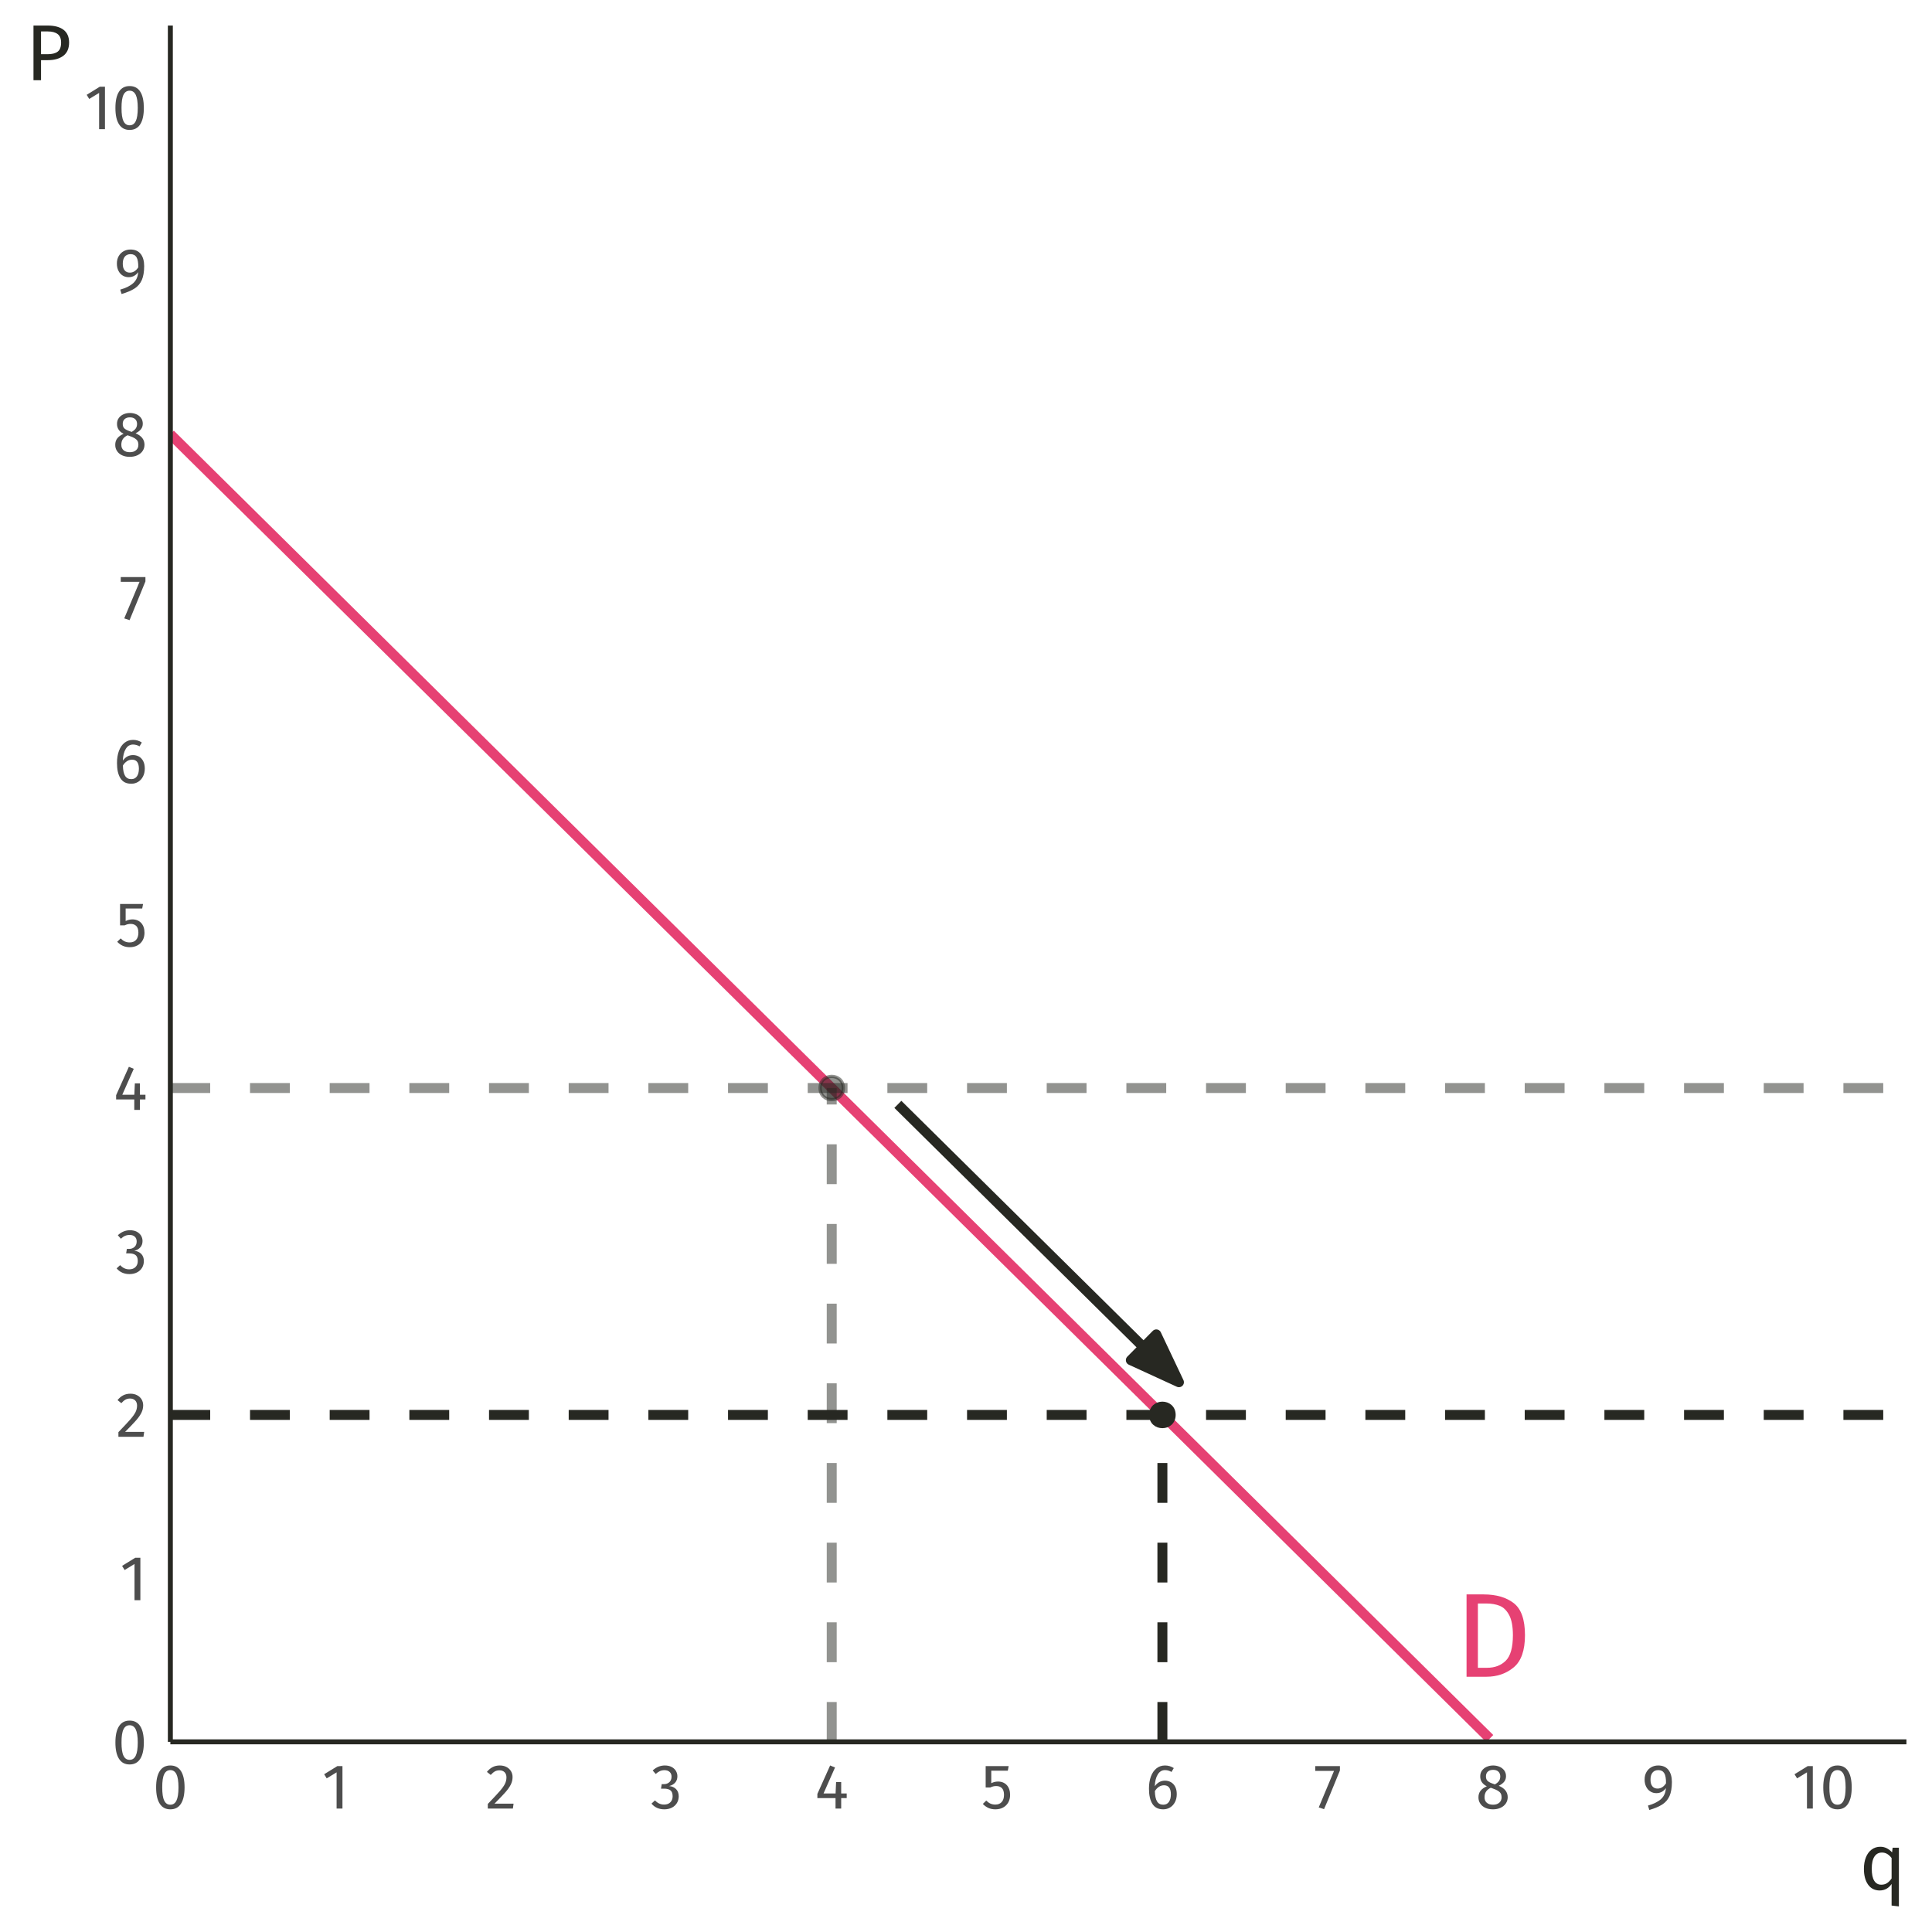
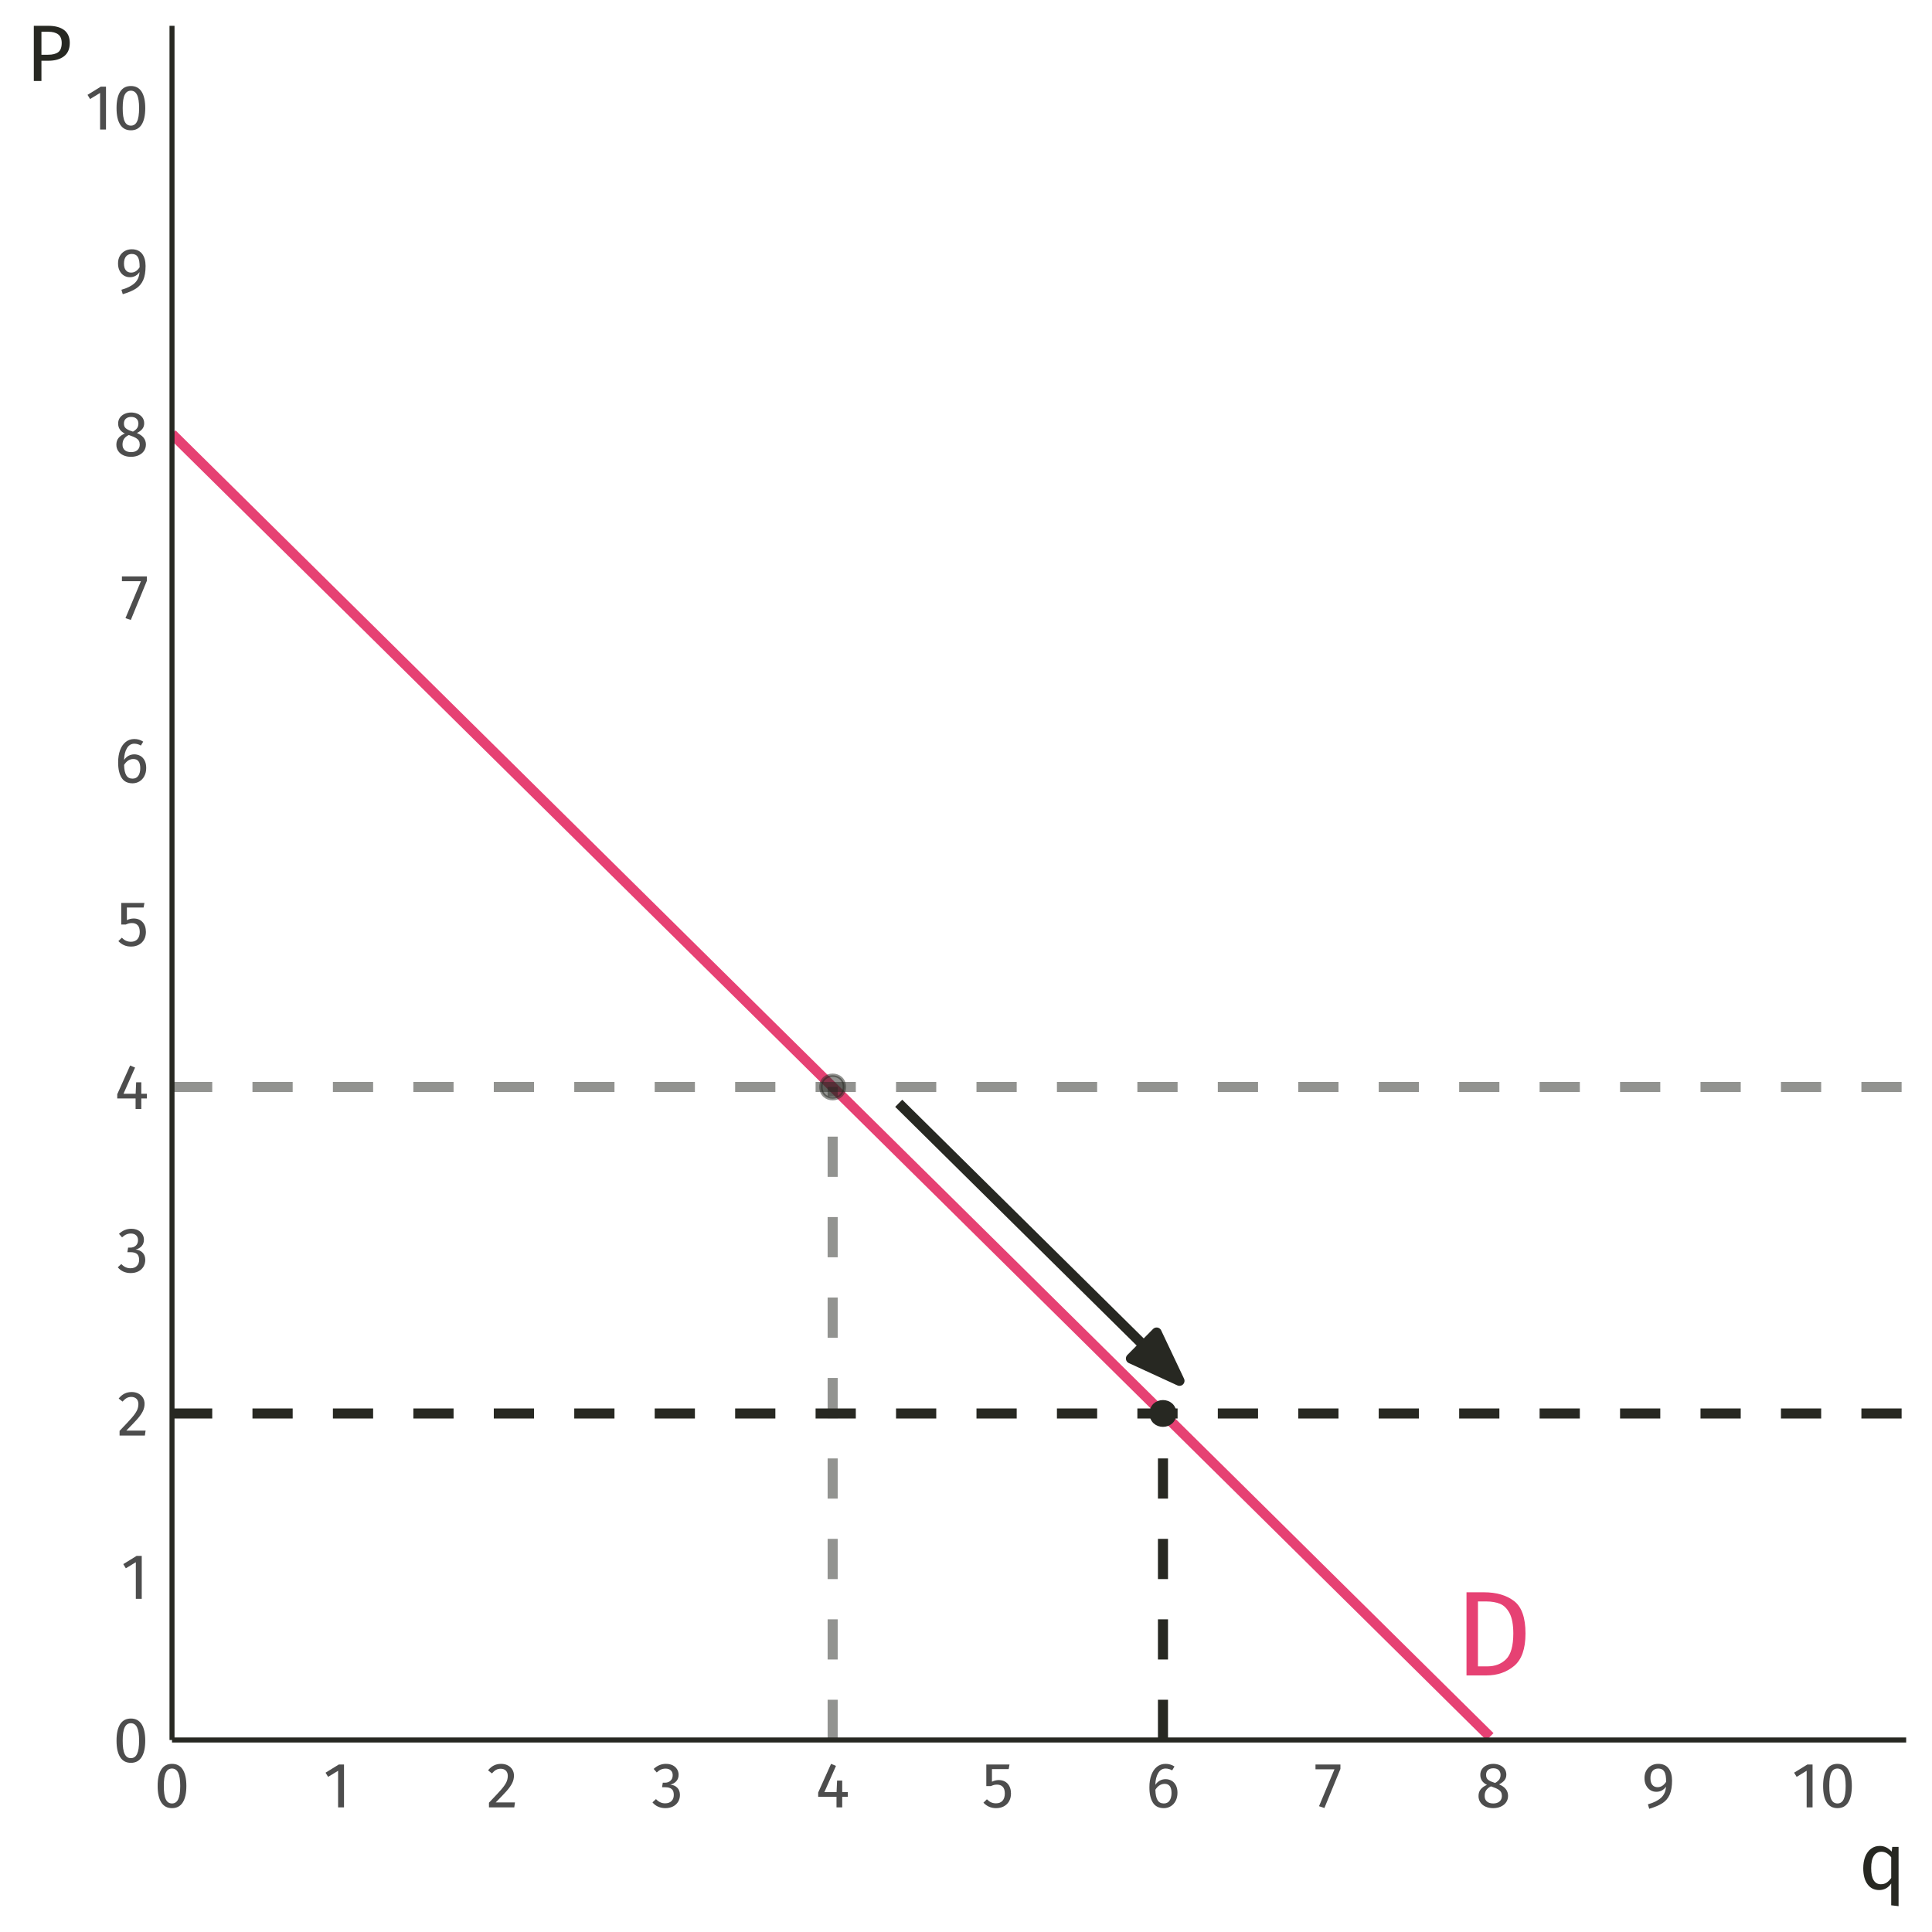
- <svg xmlns="http://www.w3.org/2000/svg" xmlns:xlink="http://www.w3.org/1999/xlink" width="414pt" height="414pt" viewBox="0 0 414 414" version="1.1">
+ <svg xmlns="http://www.w3.org/2000/svg" xmlns:xlink="http://www.w3.org/1999/xlink" width="410pt" height="410pt" viewBox="0 0 410 410" version="1.1">
  <defs>
    <g>
      <symbol overflow="visible" id="glyph0-0">
        <path style="stroke:none;" d="M 13.906 -26.887 L 13.906 8.961 L 3.148 8.961 L 3.148 -26.887 Z M 12.523 -25.555 L 4.559 -25.555 L 4.559 7.633 L 12.523 7.633 Z M 8.297 -11.551 C 9.32 -11.547 10.047 -11.273 10.484 -10.73 C 10.918 -10.18 11.137 -9.473 11.141 -8.605 C 11.137 -7.695 10.945 -6.996 10.562 -6.504 C 10.176 -6.008 9.559 -5.699 8.707 -5.582 L 8.707 -4.43 C 8.707 -4.242 8.641 -4.09 8.516 -3.98 C 8.383 -3.867 8.234 -3.812 8.066 -3.816 C 7.891 -3.812 7.742 -3.867 7.617 -3.98 C 7.488 -4.09 7.422 -4.242 7.426 -4.43 L 7.426 -6.582 C 8.328 -6.629 8.945 -6.797 9.27 -7.078 C 9.594 -7.359 9.754 -7.852 9.758 -8.555 C 9.754 -9.117 9.645 -9.551 9.422 -9.859 C 9.199 -10.164 8.789 -10.316 8.195 -10.32 C 7.699 -10.316 7.254 -10.223 6.863 -10.039 C 6.723 -9.984 6.613 -9.961 6.531 -9.961 C 6.34 -9.961 6.191 -10.016 6.082 -10.125 C 5.969 -10.234 5.91 -10.375 5.914 -10.551 C 5.91 -10.871 6.164 -11.117 6.668 -11.293 C 7.172 -11.461 7.715 -11.547 8.297 -11.551 Z M 8.066 -3.074 C 8.32 -3.07 8.531 -2.984 8.703 -2.816 C 8.871 -2.645 8.957 -2.43 8.961 -2.176 C 8.957 -1.898 8.871 -1.672 8.703 -1.496 C 8.531 -1.316 8.32 -1.23 8.066 -1.23 C 7.809 -1.23 7.594 -1.316 7.426 -1.496 C 7.254 -1.672 7.172 -1.898 7.172 -2.176 C 7.172 -2.43 7.254 -2.645 7.426 -2.816 C 7.594 -2.984 7.809 -3.07 8.066 -3.074 Z M 8.066 -3.074 " />
      </symbol>
      <symbol overflow="visible" id="glyph0-1">
        <path style="stroke:none;" d="M 6.25 -17.645 C 8.91 -17.641 11.047 -17.023 12.66 -15.785 C 14.273 -14.547 15.082 -12.254 15.082 -8.91 C 15.082 -5.648 14.273 -3.348 12.66 -2.008 C 11.047 -0.668 9.09 0 6.785 0 L 2.562 0 L 2.562 -17.645 Z M 4.992 -15.699 L 4.992 -1.922 L 6.965 -1.922 C 8.602 -1.922 9.934 -2.422 10.957 -3.43 C 11.98 -4.434 12.492 -6.262 12.496 -8.91 C 12.492 -10.77 12.227 -12.199 11.703 -13.199 C 11.172 -14.195 10.5 -14.863 9.68 -15.199 C 8.859 -15.531 7.895 -15.695 6.785 -15.699 Z M 4.992 -15.699 " />
      </symbol>
      <symbol overflow="visible" id="glyph1-0">
        <path style="stroke:none;" d="M 7.387 -14.281 L 7.387 4.762 L 1.672 4.762 L 1.672 -14.281 Z M 6.652 -13.574 L 2.422 -13.574 L 2.422 4.055 L 6.652 4.055 Z M 4.406 -6.133 C 4.949 -6.129 5.336 -5.984 5.566 -5.695 C 5.797 -5.406 5.91 -5.031 5.914 -4.57 C 5.91 -4.086 5.809 -3.711 5.609 -3.453 C 5.402 -3.188 5.074 -3.027 4.625 -2.965 L 4.625 -2.352 C 4.621 -2.25 4.59 -2.172 4.523 -2.113 C 4.453 -2.055 4.371 -2.027 4.285 -2.027 C 4.191 -2.027 4.113 -2.055 4.047 -2.113 C 3.977 -2.172 3.941 -2.25 3.945 -2.352 L 3.945 -3.496 C 4.422 -3.52 4.75 -3.605 4.922 -3.758 C 5.094 -3.906 5.18 -4.168 5.18 -4.543 C 5.18 -4.84 5.121 -5.07 5.004 -5.234 C 4.887 -5.395 4.668 -5.477 4.352 -5.48 C 4.086 -5.477 3.852 -5.43 3.645 -5.332 C 3.57 -5.301 3.512 -5.285 3.469 -5.289 C 3.367 -5.285 3.285 -5.316 3.23 -5.379 C 3.168 -5.438 3.141 -5.512 3.141 -5.602 C 3.141 -5.773 3.273 -5.902 3.543 -5.996 C 3.809 -6.082 4.098 -6.129 4.406 -6.133 Z M 4.285 -1.633 C 4.418 -1.629 4.531 -1.582 4.625 -1.496 C 4.711 -1.402 4.758 -1.289 4.762 -1.156 C 4.758 -1.008 4.711 -0.887 4.625 -0.793 C 4.531 -0.695 4.418 -0.648 4.285 -0.652 C 4.145 -0.648 4.031 -0.695 3.941 -0.793 C 3.852 -0.887 3.809 -1.008 3.809 -1.156 C 3.809 -1.289 3.852 -1.402 3.941 -1.496 C 4.031 -1.582 4.145 -1.629 4.285 -1.633 Z M 4.285 -1.633 " />
      </symbol>
      <symbol overflow="visible" id="glyph1-1">
        <path style="stroke:none;" d="M 3.793 -9.234 C 4.797 -9.234 5.559 -8.832 6.07 -8.031 C 6.582 -7.227 6.836 -6.062 6.84 -4.543 C 6.836 -3.016 6.582 -1.852 6.07 -1.047 C 5.559 -0.238 4.797 0.164 3.793 0.164 C 2.785 0.164 2.027 -0.238 1.516 -1.047 C 1 -1.852 0.742 -3.016 0.746 -4.543 C 0.742 -6.062 1 -7.227 1.516 -8.031 C 2.027 -8.832 2.785 -9.234 3.793 -9.234 Z M 3.793 -8.242 C 3.199 -8.238 2.762 -7.949 2.48 -7.371 C 2.191 -6.789 2.051 -5.844 2.055 -4.543 C 2.051 -3.234 2.191 -2.289 2.48 -1.707 C 2.762 -1.117 3.199 -0.824 3.793 -0.828 C 4.371 -0.824 4.809 -1.117 5.098 -1.707 C 5.387 -2.289 5.531 -3.234 5.535 -4.543 C 5.531 -5.836 5.387 -6.777 5.098 -7.363 C 4.809 -7.945 4.371 -8.238 3.793 -8.242 Z M 3.793 -8.242 " />
      </symbol>
      <symbol overflow="visible" id="glyph1-2">
        <path style="stroke:none;" d="M 4.395 -9.098 L 4.395 0 L 3.141 0 L 3.141 -7.766 L 1.02 -6.473 L 0.477 -7.359 L 3.293 -9.098 Z M 4.395 -9.098 " />
      </symbol>
      <symbol overflow="visible" id="glyph1-3">
        <path style="stroke:none;" d="M 3.102 -9.234 C 3.641 -9.234 4.121 -9.125 4.535 -8.906 C 4.949 -8.688 5.27 -8.391 5.496 -8.016 C 5.723 -7.641 5.836 -7.215 5.836 -6.746 C 5.836 -6.188 5.711 -5.656 5.461 -5.152 C 5.211 -4.645 4.824 -4.098 4.309 -3.508 C 3.789 -2.918 3.008 -2.098 1.957 -1.047 L 6.051 -1.047 L 5.902 0 L 0.531 0 L 0.531 -0.992 C 1.742 -2.25 2.602 -3.172 3.113 -3.758 C 3.617 -4.34 3.98 -4.852 4.199 -5.289 C 4.414 -5.723 4.523 -6.191 4.527 -6.691 C 4.523 -7.16 4.387 -7.527 4.117 -7.797 C 3.844 -8.062 3.48 -8.195 3.031 -8.199 C 2.656 -8.195 2.332 -8.121 2.055 -7.969 C 1.77 -7.812 1.469 -7.559 1.156 -7.207 L 0.34 -7.859 C 0.711 -8.32 1.121 -8.668 1.578 -8.895 C 2.027 -9.121 2.535 -9.234 3.102 -9.234 Z M 3.102 -9.234 " />
      </symbol>
      <symbol overflow="visible" id="glyph1-4">
        <path style="stroke:none;" d="M 3.059 -9.234 C 3.621 -9.234 4.102 -9.129 4.508 -8.922 C 4.906 -8.711 5.215 -8.43 5.434 -8.078 C 5.645 -7.723 5.754 -7.336 5.754 -6.922 C 5.754 -6.367 5.59 -5.914 5.27 -5.555 C 4.945 -5.195 4.52 -4.953 3.984 -4.828 C 4.59 -4.773 5.082 -4.555 5.465 -4.176 C 5.844 -3.793 6.035 -3.277 6.039 -2.625 C 6.035 -2.098 5.906 -1.621 5.656 -1.195 C 5.398 -0.77 5.039 -0.434 4.57 -0.195 C 4.098 0.047 3.551 0.164 2.938 0.164 C 2.383 0.164 1.875 0.062 1.414 -0.141 C 0.949 -0.344 0.547 -0.648 0.203 -1.062 L 0.953 -1.754 C 1.25 -1.441 1.555 -1.215 1.871 -1.074 C 2.18 -0.926 2.523 -0.855 2.898 -0.855 C 3.465 -0.855 3.914 -1.016 4.242 -1.34 C 4.57 -1.66 4.734 -2.094 4.734 -2.637 C 4.734 -3.234 4.578 -3.656 4.27 -3.902 C 3.961 -4.145 3.512 -4.266 2.926 -4.27 L 2.242 -4.27 L 2.395 -5.234 L 2.855 -5.234 C 3.324 -5.23 3.719 -5.371 4.031 -5.656 C 4.344 -5.934 4.5 -6.328 4.5 -6.84 C 4.5 -7.262 4.363 -7.602 4.094 -7.852 C 3.82 -8.102 3.453 -8.227 2.992 -8.227 C 2.637 -8.227 2.312 -8.16 2.02 -8.035 C 1.723 -7.906 1.422 -7.699 1.113 -7.41 L 0.461 -8.16 C 1.23 -8.875 2.098 -9.234 3.059 -9.234 Z M 3.059 -9.234 " />
      </symbol>
      <symbol overflow="visible" id="glyph1-5">
        <path style="stroke:none;" d="M 6.828 -3.238 L 6.828 -2.242 L 5.645 -2.242 L 5.645 0 L 4.434 0 L 4.434 -2.242 L 0.543 -2.242 L 0.543 -3.141 L 3.277 -9.234 L 4.324 -8.801 L 1.863 -3.238 L 4.445 -3.238 L 4.555 -5.684 L 5.645 -5.684 L 5.645 -3.238 Z M 6.828 -3.238 " />
      </symbol>
      <symbol overflow="visible" id="glyph1-6">
        <path style="stroke:none;" d="M 5.711 -8.121 L 2.164 -8.121 L 2.164 -5.441 C 2.621 -5.672 3.105 -5.789 3.617 -5.793 C 4.395 -5.789 5.023 -5.531 5.496 -5.023 C 5.965 -4.508 6.199 -3.805 6.203 -2.91 C 6.199 -2.309 6.066 -1.777 5.809 -1.312 C 5.543 -0.844 5.176 -0.48 4.699 -0.223 C 4.223 0.035 3.672 0.164 3.047 0.164 C 2.492 0.164 1.996 0.066 1.562 -0.129 C 1.125 -0.324 0.723 -0.609 0.355 -0.992 L 1.09 -1.715 C 1.379 -1.422 1.676 -1.207 1.984 -1.066 C 2.293 -0.926 2.641 -0.855 3.031 -0.855 C 3.609 -0.855 4.066 -1.035 4.398 -1.398 C 4.727 -1.762 4.891 -2.273 4.895 -2.938 C 4.891 -3.594 4.742 -4.074 4.445 -4.379 C 4.145 -4.676 3.742 -4.828 3.238 -4.828 C 3 -4.828 2.781 -4.801 2.582 -4.754 C 2.383 -4.699 2.172 -4.621 1.945 -4.516 L 0.965 -4.516 L 0.965 -9.098 L 5.891 -9.098 Z M 5.711 -8.121 " />
      </symbol>
      <symbol overflow="visible" id="glyph1-7">
        <path style="stroke:none;" d="M 4.188 -5.984 C 4.648 -5.98 5.07 -5.871 5.453 -5.656 C 5.832 -5.438 6.137 -5.113 6.363 -4.68 C 6.59 -4.242 6.703 -3.711 6.703 -3.086 C 6.703 -2.441 6.574 -1.871 6.316 -1.379 C 6.059 -0.883 5.707 -0.504 5.27 -0.238 C 4.824 0.031 4.34 0.164 3.809 0.164 C 2.746 0.164 1.969 -0.227 1.48 -1.012 C 0.988 -1.797 0.742 -2.883 0.746 -4.27 C 0.742 -5.258 0.883 -6.125 1.16 -6.875 C 1.438 -7.617 1.832 -8.199 2.352 -8.613 C 2.867 -9.027 3.48 -9.234 4.188 -9.234 C 4.875 -9.234 5.5 -9.047 6.066 -8.676 L 5.574 -7.848 C 5.145 -8.105 4.68 -8.238 4.176 -8.242 C 3.52 -8.238 3.004 -7.926 2.625 -7.301 C 2.242 -6.676 2.031 -5.836 2 -4.789 C 2.559 -5.582 3.289 -5.98 4.188 -5.984 Z M 3.809 -0.828 C 4.332 -0.824 4.734 -1.023 5.02 -1.426 C 5.297 -1.824 5.438 -2.367 5.441 -3.047 C 5.438 -4.344 4.949 -4.992 3.973 -4.992 C 3.57 -4.992 3.199 -4.879 2.867 -4.656 C 2.531 -4.434 2.246 -4.129 2.012 -3.738 C 2.035 -2.738 2.191 -2.004 2.48 -1.535 C 2.762 -1.062 3.207 -0.824 3.809 -0.828 Z M 3.809 -0.828 " />
      </symbol>
      <symbol overflow="visible" id="glyph1-8">
        <path style="stroke:none;" d="M 5.629 -9.098 L 5.629 -8.16 L 2.23 0.137 L 1.09 -0.246 L 4.367 -8.078 L 0.34 -8.078 L 0.34 -9.098 Z M 5.629 -9.098 " />
      </symbol>
      <symbol overflow="visible" id="glyph1-9">
        <path style="stroke:none;" d="M 4.965 -4.883 C 6.238 -4.359 6.879 -3.543 6.883 -2.434 C 6.879 -1.934 6.746 -1.488 6.48 -1.094 C 6.211 -0.699 5.836 -0.391 5.355 -0.168 C 4.875 0.055 4.332 0.164 3.727 0.164 C 3.109 0.164 2.562 0.059 2.094 -0.16 C 1.617 -0.375 1.254 -0.68 1 -1.074 C 0.738 -1.461 0.609 -1.906 0.613 -2.406 C 0.609 -2.965 0.762 -3.438 1.066 -3.82 C 1.371 -4.203 1.816 -4.52 2.406 -4.773 C 1.926 -5.016 1.57 -5.312 1.34 -5.664 C 1.105 -6.012 0.988 -6.422 0.992 -6.895 C 0.988 -7.383 1.117 -7.805 1.379 -8.16 C 1.637 -8.512 1.977 -8.777 2.398 -8.961 C 2.816 -9.141 3.27 -9.234 3.754 -9.234 C 4.223 -9.234 4.668 -9.148 5.094 -8.977 C 5.512 -8.805 5.855 -8.543 6.121 -8.195 C 6.383 -7.844 6.516 -7.426 6.516 -6.938 C 6.516 -6.484 6.387 -6.094 6.133 -5.766 C 5.879 -5.438 5.488 -5.141 4.965 -4.883 Z M 3.754 -8.297 C 3.281 -8.297 2.906 -8.172 2.633 -7.93 C 2.352 -7.68 2.215 -7.332 2.219 -6.883 C 2.215 -6.445 2.348 -6.113 2.617 -5.887 C 2.883 -5.656 3.312 -5.449 3.902 -5.262 L 4.133 -5.18 C 4.539 -5.414 4.836 -5.664 5.016 -5.93 C 5.195 -6.191 5.285 -6.512 5.289 -6.895 C 5.285 -7.32 5.152 -7.66 4.887 -7.914 C 4.621 -8.168 4.242 -8.297 3.754 -8.297 Z M 3.738 -0.828 C 4.301 -0.824 4.746 -0.969 5.078 -1.262 C 5.406 -1.551 5.57 -1.938 5.574 -2.422 C 5.57 -2.742 5.508 -3.016 5.383 -3.242 C 5.254 -3.461 5.051 -3.656 4.773 -3.828 C 4.488 -3.992 4.094 -4.164 3.59 -4.34 L 3.25 -4.461 C 2.793 -4.238 2.457 -3.965 2.242 -3.637 C 2.023 -3.305 1.914 -2.895 1.918 -2.406 C 1.914 -1.906 2.078 -1.52 2.406 -1.242 C 2.73 -0.965 3.176 -0.824 3.738 -0.828 Z M 3.738 -0.828 " />
      </symbol>
      <symbol overflow="visible" id="glyph1-10">
        <path style="stroke:none;" d="M 3.523 -9.234 C 4.48 -9.234 5.211 -8.918 5.711 -8.289 C 6.207 -7.656 6.457 -6.793 6.461 -5.699 C 6.457 -4.453 6.289 -3.453 5.957 -2.699 C 5.617 -1.938 5.105 -1.336 4.418 -0.891 C 3.73 -0.441 2.797 -0.047 1.617 0.301 L 1.332 -0.641 C 2.543 -0.98 3.477 -1.449 4.129 -2.039 C 4.773 -2.629 5.121 -3.414 5.168 -4.395 C 4.957 -4.066 4.676 -3.801 4.324 -3.602 C 3.969 -3.402 3.57 -3.305 3.129 -3.305 C 2.656 -3.305 2.227 -3.422 1.848 -3.664 C 1.465 -3.902 1.164 -4.242 0.945 -4.684 C 0.719 -5.121 0.609 -5.637 0.613 -6.23 C 0.609 -6.84 0.742 -7.375 1.008 -7.832 C 1.27 -8.281 1.617 -8.629 2.059 -8.871 C 2.496 -9.113 2.984 -9.234 3.523 -9.234 Z M 3.387 -4.285 C 4.102 -4.281 4.703 -4.66 5.195 -5.414 C 5.211 -6.418 5.086 -7.141 4.82 -7.582 C 4.551 -8.02 4.129 -8.238 3.551 -8.242 C 3.012 -8.238 2.598 -8.062 2.309 -7.711 C 2.02 -7.355 1.875 -6.852 1.875 -6.203 C 1.875 -5.566 2.008 -5.086 2.281 -4.766 C 2.551 -4.441 2.922 -4.281 3.387 -4.285 Z M 3.387 -4.285 " />
      </symbol>
      <symbol overflow="visible" id="glyph2-0">
        <path style="stroke:none;" d="M 9.23 -17.852 L 9.23 5.949 L 2.09 5.949 L 2.09 -17.852 Z M 8.312 -16.965 L 3.027 -16.965 L 3.027 5.066 L 8.312 5.066 Z M 5.508 -7.668 C 6.188 -7.664 6.672 -7.48 6.961 -7.121 C 7.25 -6.754 7.395 -6.285 7.395 -5.711 C 7.395 -5.109 7.266 -4.645 7.012 -4.316 C 6.754 -3.984 6.344 -3.781 5.781 -3.707 L 5.781 -2.941 C 5.777 -2.816 5.734 -2.715 5.652 -2.641 C 5.562 -2.566 5.465 -2.531 5.355 -2.531 C 5.238 -2.531 5.137 -2.566 5.055 -2.641 C 4.969 -2.715 4.926 -2.816 4.93 -2.941 L 4.93 -4.367 C 5.527 -4.398 5.938 -4.512 6.152 -4.699 C 6.367 -4.887 6.473 -5.211 6.477 -5.68 C 6.473 -6.047 6.398 -6.336 6.254 -6.543 C 6.105 -6.746 5.836 -6.848 5.441 -6.852 C 5.109 -6.848 4.812 -6.785 4.555 -6.664 C 4.461 -6.625 4.391 -6.609 4.336 -6.613 C 4.211 -6.609 4.109 -6.645 4.035 -6.723 C 3.961 -6.793 3.926 -6.887 3.926 -7.004 C 3.926 -7.215 4.09 -7.379 4.426 -7.496 C 4.758 -7.605 5.121 -7.664 5.508 -7.668 Z M 5.355 -2.039 C 5.523 -2.039 5.664 -1.98 5.777 -1.867 C 5.891 -1.754 5.945 -1.613 5.949 -1.445 C 5.945 -1.262 5.891 -1.109 5.777 -0.992 C 5.664 -0.871 5.523 -0.812 5.355 -0.816 C 5.184 -0.812 5.039 -0.871 4.93 -0.992 C 4.812 -1.109 4.758 -1.262 4.762 -1.445 C 4.758 -1.613 4.812 -1.754 4.93 -1.867 C 5.039 -1.98 5.184 -2.039 5.355 -2.039 Z M 5.355 -2.039 " />
      </symbol>
      <symbol overflow="visible" id="glyph2-1">
        <path style="stroke:none;" d="M 8.551 -8.961 L 8.551 3.621 L 6.988 3.434 L 6.988 -1.191 C 6.691 -0.746 6.324 -0.402 5.891 -0.16 C 5.449 0.082 4.965 0.199 4.438 0.203 C 3.367 0.199 2.539 -0.219 1.945 -1.055 C 1.352 -1.891 1.055 -3.016 1.055 -4.438 C 1.055 -5.352 1.195 -6.168 1.477 -6.883 C 1.758 -7.598 2.164 -8.156 2.703 -8.559 C 3.234 -8.961 3.859 -9.164 4.574 -9.164 C 5.523 -9.164 6.363 -8.762 7.09 -7.957 L 7.207 -8.961 Z M 4.777 -1.035 C 5.25 -1.031 5.66 -1.141 6 -1.367 C 6.34 -1.586 6.668 -1.918 6.988 -2.363 L 6.988 -6.75 C 6.691 -7.133 6.375 -7.422 6.043 -7.625 C 5.707 -7.82 5.332 -7.922 4.914 -7.922 C 4.219 -7.922 3.684 -7.633 3.305 -7.055 C 2.926 -6.477 2.734 -5.613 2.738 -4.473 C 2.734 -3.312 2.91 -2.453 3.262 -1.887 C 3.609 -1.316 4.113 -1.031 4.777 -1.035 Z M 4.777 -1.035 " />
      </symbol>
      <symbol overflow="visible" id="glyph2-2">
        <path style="stroke:none;" d="M 4.777 -11.715 C 6.223 -11.711 7.344 -11.41 8.141 -10.805 C 8.93 -10.195 9.328 -9.289 9.332 -8.094 C 9.328 -6.809 8.914 -5.855 8.09 -5.234 C 7.262 -4.609 6.164 -4.301 4.793 -4.301 L 3.316 -4.301 L 3.316 0 L 1.699 0 L 1.699 -11.715 Z M 4.727 -5.574 C 5.664 -5.57 6.379 -5.754 6.875 -6.117 C 7.367 -6.48 7.617 -7.133 7.617 -8.074 C 7.617 -8.91 7.367 -9.516 6.875 -9.891 C 6.379 -10.266 5.676 -10.453 4.762 -10.453 L 3.316 -10.453 L 3.316 -5.574 Z M 4.727 -5.574 " />
      </symbol>
    </g>
    <clipPath id="clip1">
-       <path d="M 36.504 91 L 321 91 L 321 373.25 L 36.504 373.25 Z M 36.504 91 " />
+       <path d="M 36.504 91 L 318 91 L 318 370 L 36.504 370 Z M 36.504 91 " />
    </clipPath>
    <clipPath id="clip2">
-       <path d="M 177 232 L 180 232 L 180 373.25 L 177 373.25 Z M 177 232 " />
+       <path d="M 175 229 L 178 229 L 178 370.25 L 175 370.25 Z M 175 229 " />
    </clipPath>
    <clipPath id="clip3">
-       <path d="M 36.504 232 L 408.52 232 L 408.52 235 L 36.504 235 Z M 36.504 232 " />
+       <path d="M 36.504 229 L 405.52 229 L 405.52 232 L 36.504 232 Z M 36.504 229 " />
    </clipPath>
    <clipPath id="clip4">
-       <path d="M 248 302 L 251 302 L 251 373.25 L 248 373.25 Z M 248 302 " />
+       <path d="M 245 298 L 248 298 L 248 370.25 L 245 370.25 Z M 245 298 " />
    </clipPath>
    <clipPath id="clip5">
-       <path d="M 36.504 302 L 408.52 302 L 408.52 305 L 36.504 305 Z M 36.504 302 " />
+       <path d="M 36.504 298 L 405.52 298 L 405.52 302 L 36.504 302 Z M 36.504 298 " />
    </clipPath>
  </defs>
  <g id="surface214">
-     <rect x="0" y="0" width="414" height="414" style="fill:rgb(100%,100%,100%);fill-opacity:1;stroke:none;" />
+     <rect x="0" y="0" width="410" height="410" style="fill:rgb(100%,100%,100%);fill-opacity:1;stroke:none;" />
    <g clip-path="url(#clip1)" clip-rule="nonzero">
-       <path style="fill:none;stroke-width:2.134;stroke-linecap:butt;stroke-linejoin:round;stroke:rgb(90.196%,25.49%,45.098%);stroke-opacity:1;stroke-miterlimit:10;" d="M 36.504 93.043 L 40.227 96.723 L 43.945 100.398 L 47.664 104.078 L 51.387 107.754 L 55.105 111.434 L 58.828 115.109 L 62.547 118.789 L 66.266 122.465 L 69.988 126.145 L 77.426 133.496 L 81.148 137.176 L 84.867 140.852 L 88.586 144.531 L 92.309 148.207 L 96.027 151.887 L 99.746 155.562 L 103.469 159.242 L 107.188 162.918 L 110.91 166.598 L 114.629 170.273 L 118.348 173.953 L 122.07 177.629 L 125.789 181.309 L 129.508 184.984 L 133.23 188.664 L 136.949 192.34 L 140.668 196.02 L 144.391 199.695 L 148.109 203.375 L 151.828 207.051 L 155.551 210.73 L 159.27 214.406 L 162.992 218.086 L 166.711 221.762 L 170.43 225.441 L 174.152 229.117 L 177.871 232.797 L 181.59 236.473 L 185.312 240.152 L 189.031 243.828 L 192.75 247.508 L 196.473 251.184 L 200.191 254.863 L 203.914 258.539 L 207.633 262.219 L 211.352 265.895 L 215.074 269.574 L 218.793 273.25 L 222.512 276.93 L 226.234 280.605 L 229.953 284.281 L 233.672 287.961 L 237.395 291.637 L 241.113 295.316 L 244.832 298.992 L 248.555 302.672 L 252.273 306.348 L 255.996 310.027 L 259.715 313.703 L 263.434 317.383 L 267.156 321.059 L 270.875 324.738 L 274.594 328.414 L 278.316 332.094 L 282.035 335.77 L 285.754 339.449 L 289.477 343.125 L 293.195 346.805 L 296.914 350.48 L 300.637 354.16 L 304.355 357.836 L 308.078 361.516 L 311.797 365.191 L 315.516 368.871 L 319.238 372.547 " />
+       <path style="fill:none;stroke-width:2.134;stroke-linecap:butt;stroke-linejoin:round;stroke:rgb(90.196%,25.49%,45.098%);stroke-opacity:1;stroke-miterlimit:10;" d="M 36.504 92.09 L 40.184 95.73 L 43.867 99.367 L 51.227 106.641 L 54.906 110.281 L 65.945 121.191 L 69.625 124.832 L 73.309 128.469 L 80.668 135.742 L 84.348 139.383 L 95.387 150.293 L 99.066 153.934 L 102.746 157.57 L 106.43 161.207 L 110.109 164.844 L 113.789 168.484 L 124.828 179.395 L 128.508 183.035 L 132.188 186.672 L 135.871 190.309 L 143.23 197.582 L 146.91 201.223 L 157.949 212.133 L 161.629 215.773 L 165.312 219.41 L 172.672 226.684 L 176.352 230.324 L 187.391 241.234 L 191.07 244.875 L 194.75 248.512 L 198.434 252.148 L 202.113 255.785 L 205.793 259.426 L 216.832 270.336 L 220.512 273.977 L 224.191 277.613 L 227.875 281.25 L 231.555 284.887 L 235.234 288.527 L 246.273 299.438 L 249.953 303.078 L 257.312 310.352 L 260.996 313.988 L 264.676 317.629 L 275.715 328.539 L 279.395 332.18 L 286.754 339.453 L 290.438 343.09 L 294.117 346.73 L 305.156 357.641 L 308.836 361.281 L 316.195 368.555 " />
    </g>
    <g style="fill:rgb(90.196%,25.49%,45.098%);fill-opacity:1;">
-       <use xlink:href="#glyph0-1" x="311.699" y="359.305" />
+       <use xlink:href="#glyph0-1" x="308.652" y="355.551" />
    </g>
-     <path style="fill-rule:nonzero;fill:rgb(15.294%,15.686%,13.333%);fill-opacity:0.502;stroke-width:0.709;stroke-linecap:round;stroke-linejoin:round;stroke:rgb(15.294%,15.686%,13.333%);stroke-opacity:0.502;stroke-miterlimit:10;" d="M 180.715 233.145 C 180.715 236.465 175.738 236.465 175.738 233.145 C 175.738 229.828 180.715 229.828 180.715 233.145 " />
+     <path style="fill-rule:nonzero;fill:rgb(15.294%,15.686%,13.333%);fill-opacity:0.502;stroke-width:0.709;stroke-linecap:round;stroke-linejoin:round;stroke:rgb(15.294%,15.686%,13.333%);stroke-opacity:0.502;stroke-miterlimit:10;" d="M 179.191 230.668 C 179.191 233.988 174.215 233.988 174.215 230.668 C 174.215 227.352 179.191 227.352 179.191 230.668 " />
    <g clip-path="url(#clip2)" clip-rule="nonzero">
-       <path style="fill:none;stroke-width:2.134;stroke-linecap:butt;stroke-linejoin:round;stroke:rgb(15.294%,15.686%,13.333%);stroke-opacity:0.502;stroke-dasharray:8.536,8.536;stroke-miterlimit:10;" d="M 178.227 373.25 L 178.227 233.145 " />
+       <path style="fill:none;stroke-width:2.134;stroke-linecap:butt;stroke-linejoin:round;stroke:rgb(15.294%,15.686%,13.333%);stroke-opacity:0.502;stroke-dasharray:8.536,8.536;stroke-miterlimit:10;" d="M 176.703 369.25 L 176.703 230.668 " />
    </g>
    <g clip-path="url(#clip3)" clip-rule="nonzero">
-       <path style="fill:none;stroke-width:2.134;stroke-linecap:butt;stroke-linejoin:round;stroke:rgb(15.294%,15.686%,13.333%);stroke-opacity:0.502;stroke-dasharray:8.536,8.536;stroke-miterlimit:10;" d="M 36.504 233.145 L 408.52 233.145 " />
+       <path style="fill:none;stroke-width:2.134;stroke-linecap:butt;stroke-linejoin:round;stroke:rgb(15.294%,15.686%,13.333%);stroke-opacity:0.502;stroke-dasharray:8.536,8.536;stroke-miterlimit:10;" d="M 36.504 230.668 L 404.52 230.668 " />
    </g>
-     <path style="fill-rule:nonzero;fill:rgb(15.294%,15.686%,13.333%);fill-opacity:1;stroke-width:0.709;stroke-linecap:round;stroke-linejoin:round;stroke:rgb(15.294%,15.686%,13.333%);stroke-opacity:1;stroke-miterlimit:10;" d="M 251.574 303.195 C 251.574 306.516 246.598 306.516 246.598 303.195 C 246.598 299.879 251.574 299.879 251.574 303.195 " />
+     <path style="fill-rule:nonzero;fill:rgb(15.294%,15.686%,13.333%);fill-opacity:1;stroke-width:0.709;stroke-linecap:round;stroke-linejoin:round;stroke:rgb(15.294%,15.686%,13.333%);stroke-opacity:1;stroke-miterlimit:10;" d="M 249.289 299.957 C 249.289 303.277 244.312 303.277 244.312 299.957 C 244.312 296.641 249.289 296.641 249.289 299.957 " />
    <g clip-path="url(#clip4)" clip-rule="nonzero">
-       <path style="fill:none;stroke-width:2.134;stroke-linecap:butt;stroke-linejoin:round;stroke:rgb(15.294%,15.686%,13.333%);stroke-opacity:1;stroke-dasharray:8.536,8.536;stroke-miterlimit:10;" d="M 249.086 373.25 L 249.086 303.195 " />
+       <path style="fill:none;stroke-width:2.134;stroke-linecap:butt;stroke-linejoin:round;stroke:rgb(15.294%,15.686%,13.333%);stroke-opacity:1;stroke-dasharray:8.536,8.536;stroke-miterlimit:10;" d="M 246.801 369.25 L 246.801 299.957 " />
    </g>
    <g clip-path="url(#clip5)" clip-rule="nonzero">
-       <path style="fill:none;stroke-width:2.134;stroke-linecap:butt;stroke-linejoin:round;stroke:rgb(15.294%,15.686%,13.333%);stroke-opacity:1;stroke-dasharray:8.536,8.536;stroke-miterlimit:10;" d="M 36.504 303.195 L 408.52 303.195 " />
+       <path style="fill:none;stroke-width:2.134;stroke-linecap:butt;stroke-linejoin:round;stroke:rgb(15.294%,15.686%,13.333%);stroke-opacity:1;stroke-dasharray:8.536,8.536;stroke-miterlimit:10;" d="M 36.504 299.957 L 404.52 299.957 " />
    </g>
-     <path style="fill:none;stroke-width:2.134;stroke-linecap:butt;stroke-linejoin:round;stroke:rgb(15.294%,15.686%,13.333%);stroke-opacity:1;stroke-miterlimit:10;" d="M 192.398 236.648 L 252.629 296.191 " />
-     <path style="fill-rule:nonzero;fill:rgb(15.294%,15.686%,13.333%);fill-opacity:1;stroke-width:2.134;stroke-linecap:butt;stroke-linejoin:round;stroke:rgb(15.294%,15.686%,13.333%);stroke-opacity:1;stroke-miterlimit:10;" d="M 242.324 291.461 L 252.629 296.191 L 247.777 285.941 Z M 242.324 291.461 " />
-     <path style="fill:none;stroke-width:1.067;stroke-linecap:butt;stroke-linejoin:round;stroke:rgb(15.294%,15.686%,13.333%);stroke-opacity:1;stroke-miterlimit:10;" d="M 36.504 373.25 L 36.504 5.48 " />
+     <path style="fill:none;stroke-width:2.134;stroke-linecap:butt;stroke-linejoin:round;stroke:rgb(15.294%,15.686%,13.333%);stroke-opacity:1;stroke-miterlimit:10;" d="M 190.723 234.133 L 250.305 293.031 " />
+     <path style="fill-rule:nonzero;fill:rgb(15.294%,15.686%,13.333%);fill-opacity:1;stroke-width:2.134;stroke-linecap:butt;stroke-linejoin:round;stroke:rgb(15.294%,15.686%,13.333%);stroke-opacity:1;stroke-miterlimit:10;" d="M 240 288.297 L 250.305 293.031 L 245.453 282.781 Z M 240 288.297 " />
+     <path style="fill:none;stroke-width:1.067;stroke-linecap:butt;stroke-linejoin:round;stroke:rgb(15.294%,15.686%,13.333%);stroke-opacity:1;stroke-miterlimit:10;" d="M 36.504 369.25 L 36.504 5.48 " />
    <g style="fill:rgb(30.196%,30.196%,30.196%);fill-opacity:1;">
-       <use xlink:href="#glyph1-1" x="23.984" y="377.934" />
+       <use xlink:href="#glyph1-1" x="23.984" y="373.934" />
    </g>
    <g style="fill:rgb(30.196%,30.196%,30.196%);fill-opacity:1;">
-       <use xlink:href="#glyph1-2" x="25.684" y="342.906" />
+       <use xlink:href="#glyph1-2" x="25.684" y="339.289" />
    </g>
    <g style="fill:rgb(30.196%,30.196%,30.196%);fill-opacity:1;">
-       <use xlink:href="#glyph1-3" x="24.844" y="307.883" />
+       <use xlink:href="#glyph1-3" x="24.844" y="304.645" />
    </g>
    <g style="fill:rgb(30.196%,30.196%,30.196%);fill-opacity:1;">
-       <use xlink:href="#glyph1-4" x="24.789" y="272.855" />
+       <use xlink:href="#glyph1-4" x="24.789" y="270" />
    </g>
    <g style="fill:rgb(30.196%,30.196%,30.196%);fill-opacity:1;">
-       <use xlink:href="#glyph1-5" x="24.34" y="237.832" />
+       <use xlink:href="#glyph1-5" x="24.34" y="235.355" />
    </g>
    <g style="fill:rgb(30.196%,30.196%,30.196%);fill-opacity:1;">
-       <use xlink:href="#glyph1-6" x="24.762" y="202.805" />
+       <use xlink:href="#glyph1-6" x="24.762" y="200.711" />
    </g>
    <g style="fill:rgb(30.196%,30.196%,30.196%);fill-opacity:1;">
-       <use xlink:href="#glyph1-7" x="24.324" y="167.781" />
+       <use xlink:href="#glyph1-7" x="24.324" y="166.066" />
    </g>
    <g style="fill:rgb(30.196%,30.196%,30.196%);fill-opacity:1;">
-       <use xlink:href="#glyph1-8" x="25.535" y="132.754" />
+       <use xlink:href="#glyph1-8" x="25.535" y="131.422" />
    </g>
    <g style="fill:rgb(30.196%,30.196%,30.196%);fill-opacity:1;">
-       <use xlink:href="#glyph1-9" x="24.082" y="97.73" />
+       <use xlink:href="#glyph1-9" x="24.082" y="96.777" />
    </g>
    <g style="fill:rgb(30.196%,30.196%,30.196%);fill-opacity:1;">
-       <use xlink:href="#glyph1-10" x="24.434" y="62.703" />
+       <use xlink:href="#glyph1-10" x="24.434" y="62.133" />
    </g>
    <g style="fill:rgb(30.196%,30.196%,30.196%);fill-opacity:1;">
-       <use xlink:href="#glyph1-2" x="18.098" y="27.676" />
-       <use xlink:href="#glyph1-1" x="23.986" y="27.676" />
+       <use xlink:href="#glyph1-2" x="18.098" y="27.488" />
+       <use xlink:href="#glyph1-1" x="23.986" y="27.488" />
    </g>
-     <path style="fill:none;stroke-width:1.067;stroke-linecap:butt;stroke-linejoin:round;stroke:rgb(15.294%,15.686%,13.333%);stroke-opacity:1;stroke-miterlimit:10;" d="M 36.504 373.25 L 408.52 373.25 " />
+     <path style="fill:none;stroke-width:1.067;stroke-linecap:butt;stroke-linejoin:round;stroke:rgb(15.294%,15.686%,13.333%);stroke-opacity:1;stroke-miterlimit:10;" d="M 36.504 369.25 L 404.52 369.25 " />
    <g style="fill:rgb(30.196%,30.196%,30.196%);fill-opacity:1;">
-       <use xlink:href="#glyph1-1" x="32.711" y="387.551" />
+       <use xlink:href="#glyph1-1" x="32.711" y="383.551" />
    </g>
    <g style="fill:rgb(30.196%,30.196%,30.196%);fill-opacity:1;">
-       <use xlink:href="#glyph1-2" x="68.988" y="387.551" />
+       <use xlink:href="#glyph1-2" x="68.609" y="383.551" />
    </g>
    <g style="fill:rgb(30.196%,30.196%,30.196%);fill-opacity:1;">
-       <use xlink:href="#glyph1-3" x="104" y="387.551" />
+       <use xlink:href="#glyph1-3" x="103.234" y="383.551" />
    </g>
    <g style="fill:rgb(30.196%,30.196%,30.196%);fill-opacity:1;">
-       <use xlink:href="#glyph1-4" x="139.402" y="387.551" />
+       <use xlink:href="#glyph1-4" x="138.258" y="383.551" />
    </g>
    <g style="fill:rgb(30.196%,30.196%,30.196%);fill-opacity:1;">
-       <use xlink:href="#glyph1-5" x="174.609" y="387.551" />
+       <use xlink:href="#glyph1-5" x="173.086" y="383.551" />
    </g>
    <g style="fill:rgb(30.196%,30.196%,30.196%);fill-opacity:1;">
-       <use xlink:href="#glyph1-6" x="210.25" y="387.551" />
+       <use xlink:href="#glyph1-6" x="208.344" y="383.551" />
    </g>
    <g style="fill:rgb(30.196%,30.196%,30.196%);fill-opacity:1;">
-       <use xlink:href="#glyph1-7" x="245.461" y="387.551" />
+       <use xlink:href="#glyph1-7" x="243.176" y="383.551" />
    </g>
    <g style="fill:rgb(30.196%,30.196%,30.196%);fill-opacity:1;">
-       <use xlink:href="#glyph1-8" x="281.496" y="387.551" />
+       <use xlink:href="#glyph1-8" x="278.828" y="383.551" />
    </g>
    <g style="fill:rgb(30.196%,30.196%,30.196%);fill-opacity:1;">
-       <use xlink:href="#glyph1-9" x="316.199" y="387.551" />
+       <use xlink:href="#glyph1-9" x="313.152" y="383.551" />
    </g>
    <g style="fill:rgb(30.196%,30.196%,30.196%);fill-opacity:1;">
-       <use xlink:href="#glyph1-10" x="351.805" y="387.551" />
+       <use xlink:href="#glyph1-10" x="348.375" y="383.551" />
    </g>
    <g style="fill:rgb(30.196%,30.196%,30.196%);fill-opacity:1;">
-       <use xlink:href="#glyph1-2" x="384.066" y="387.551" />
-       <use xlink:href="#glyph1-1" x="389.955" y="387.551" />
+       <use xlink:href="#glyph1-2" x="380.258" y="383.551" />
+       <use xlink:href="#glyph1-1" x="386.147" y="383.551" />
    </g>
    <g style="fill:rgb(15.294%,15.686%,13.333%);fill-opacity:1;">
-       <use xlink:href="#glyph2-1" x="398.355" y="404.898" />
+       <use xlink:href="#glyph2-1" x="394.355" y="400.898" />
    </g>
    <g style="fill:rgb(15.294%,15.686%,13.333%);fill-opacity:1;">
      <use xlink:href="#glyph2-2" x="5.477" y="17.191" />
    </g>
  </g>
</svg>
